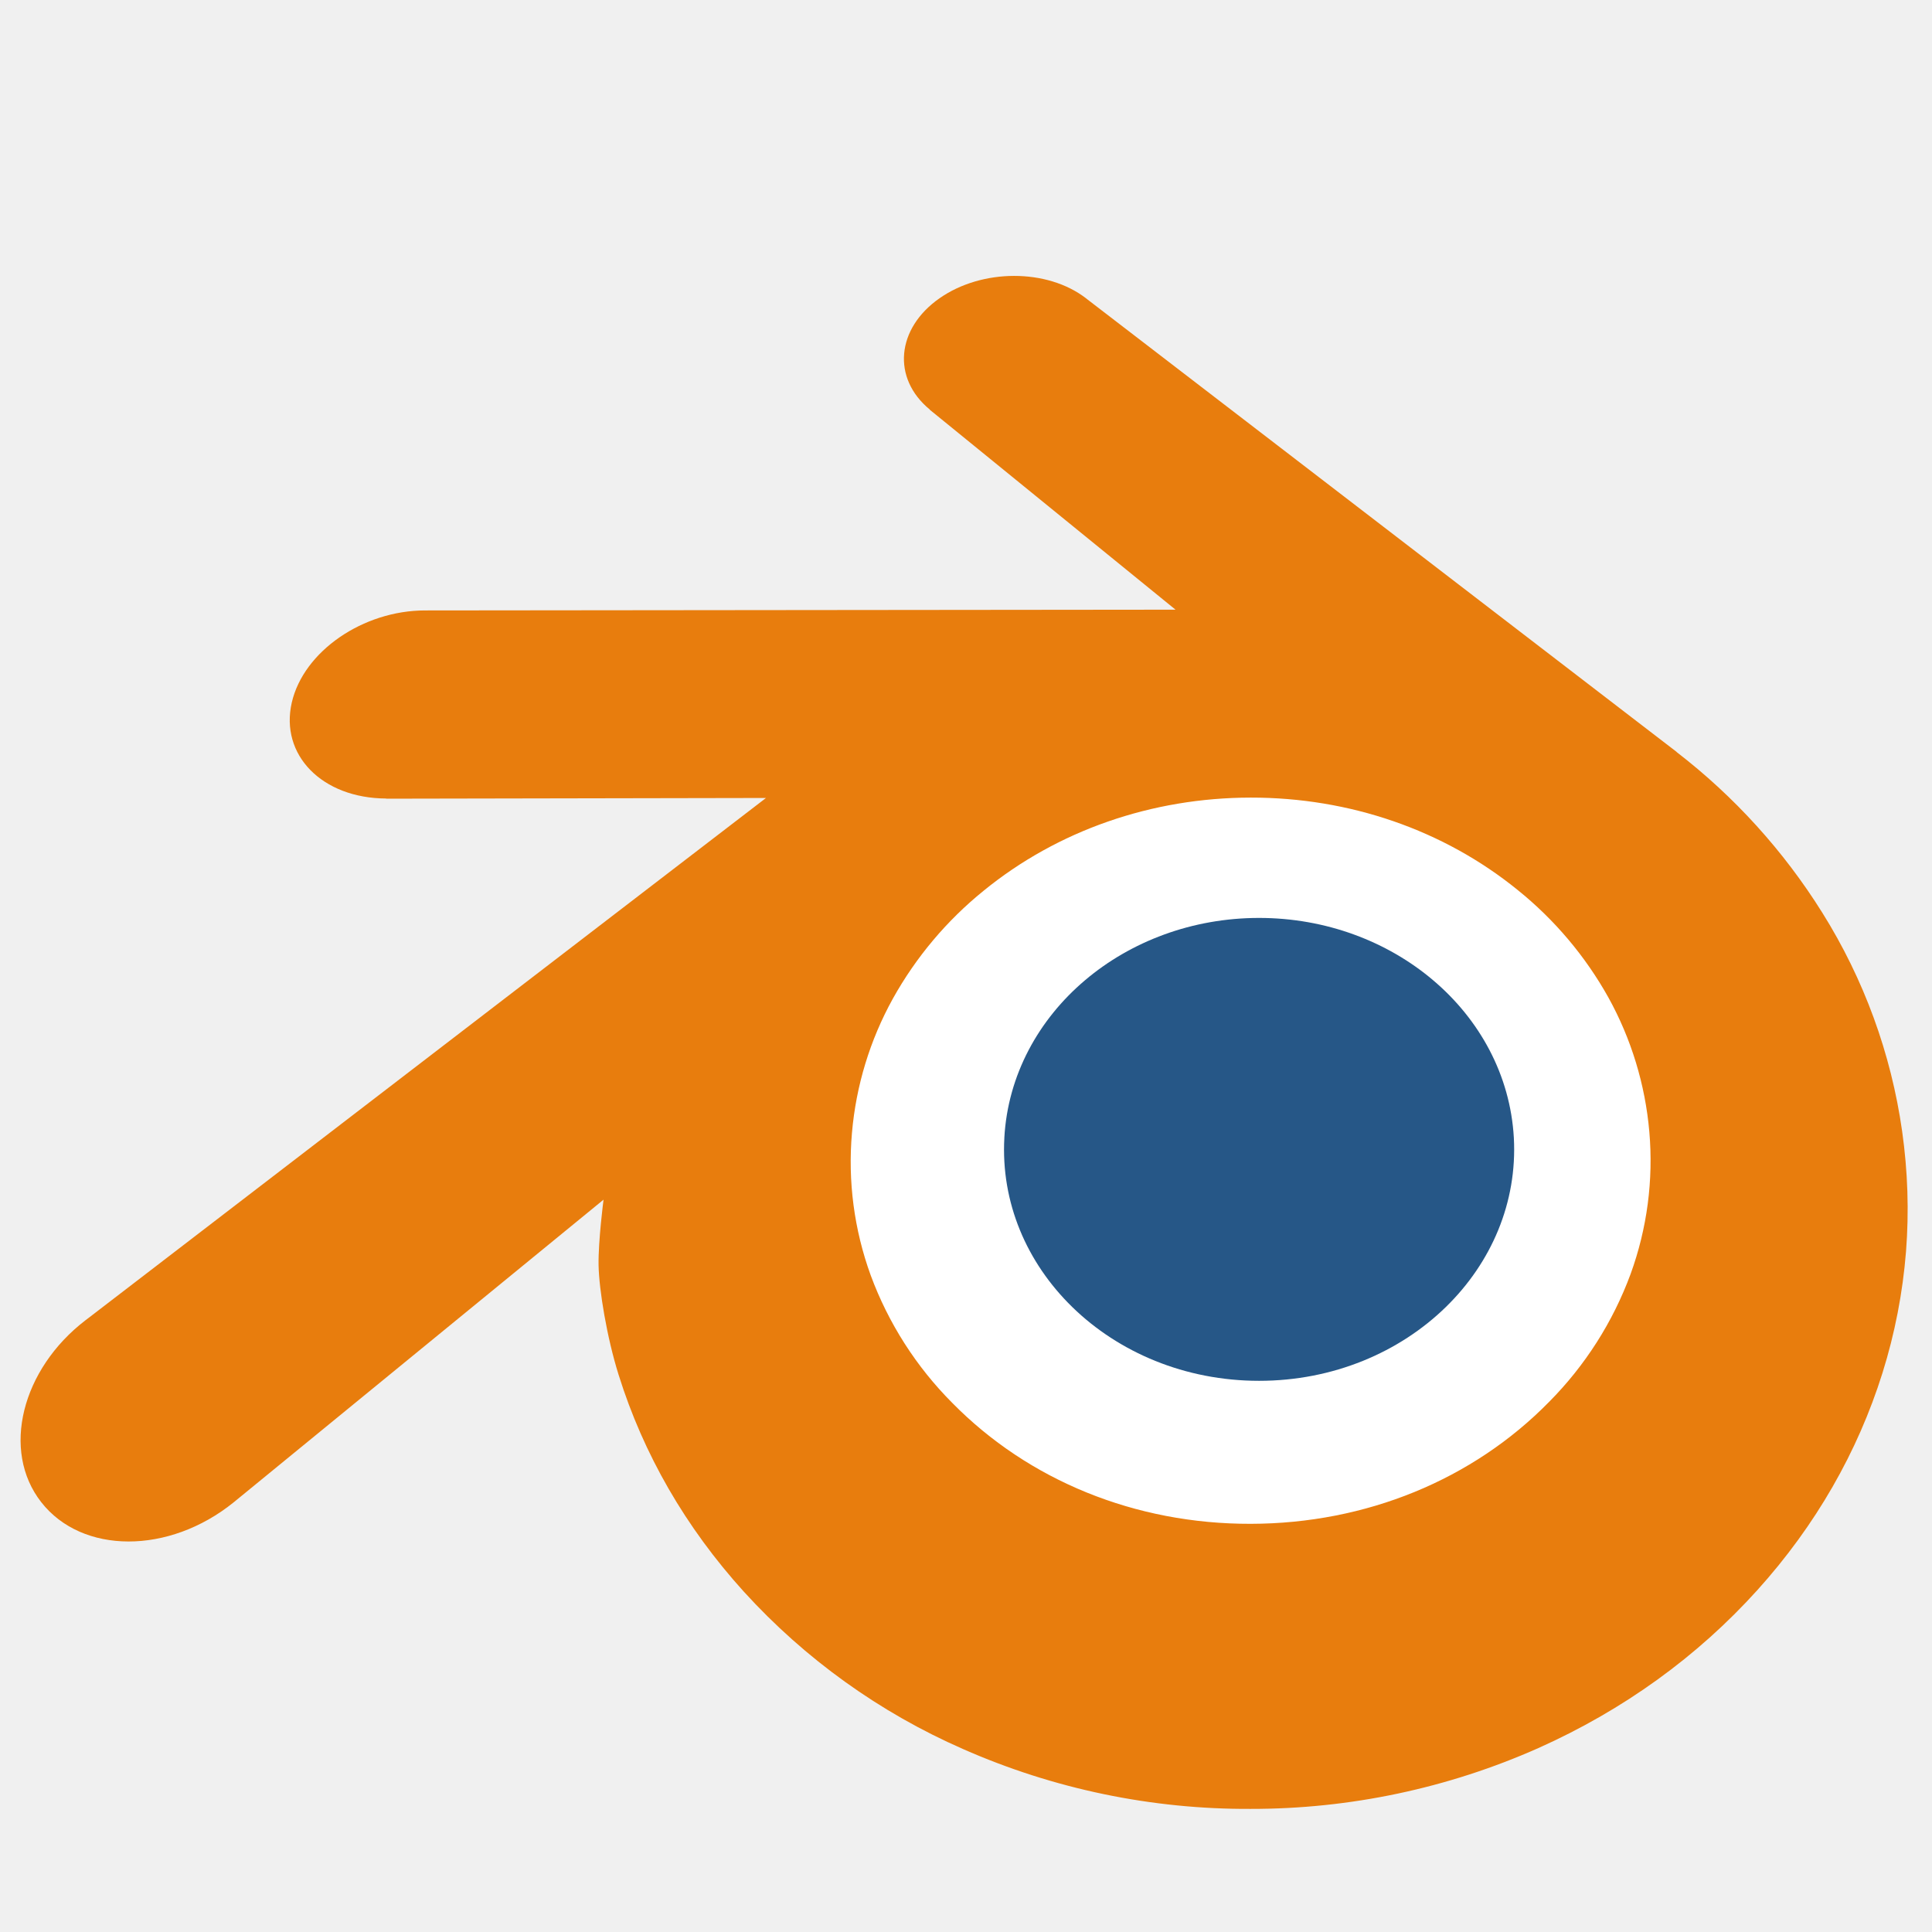
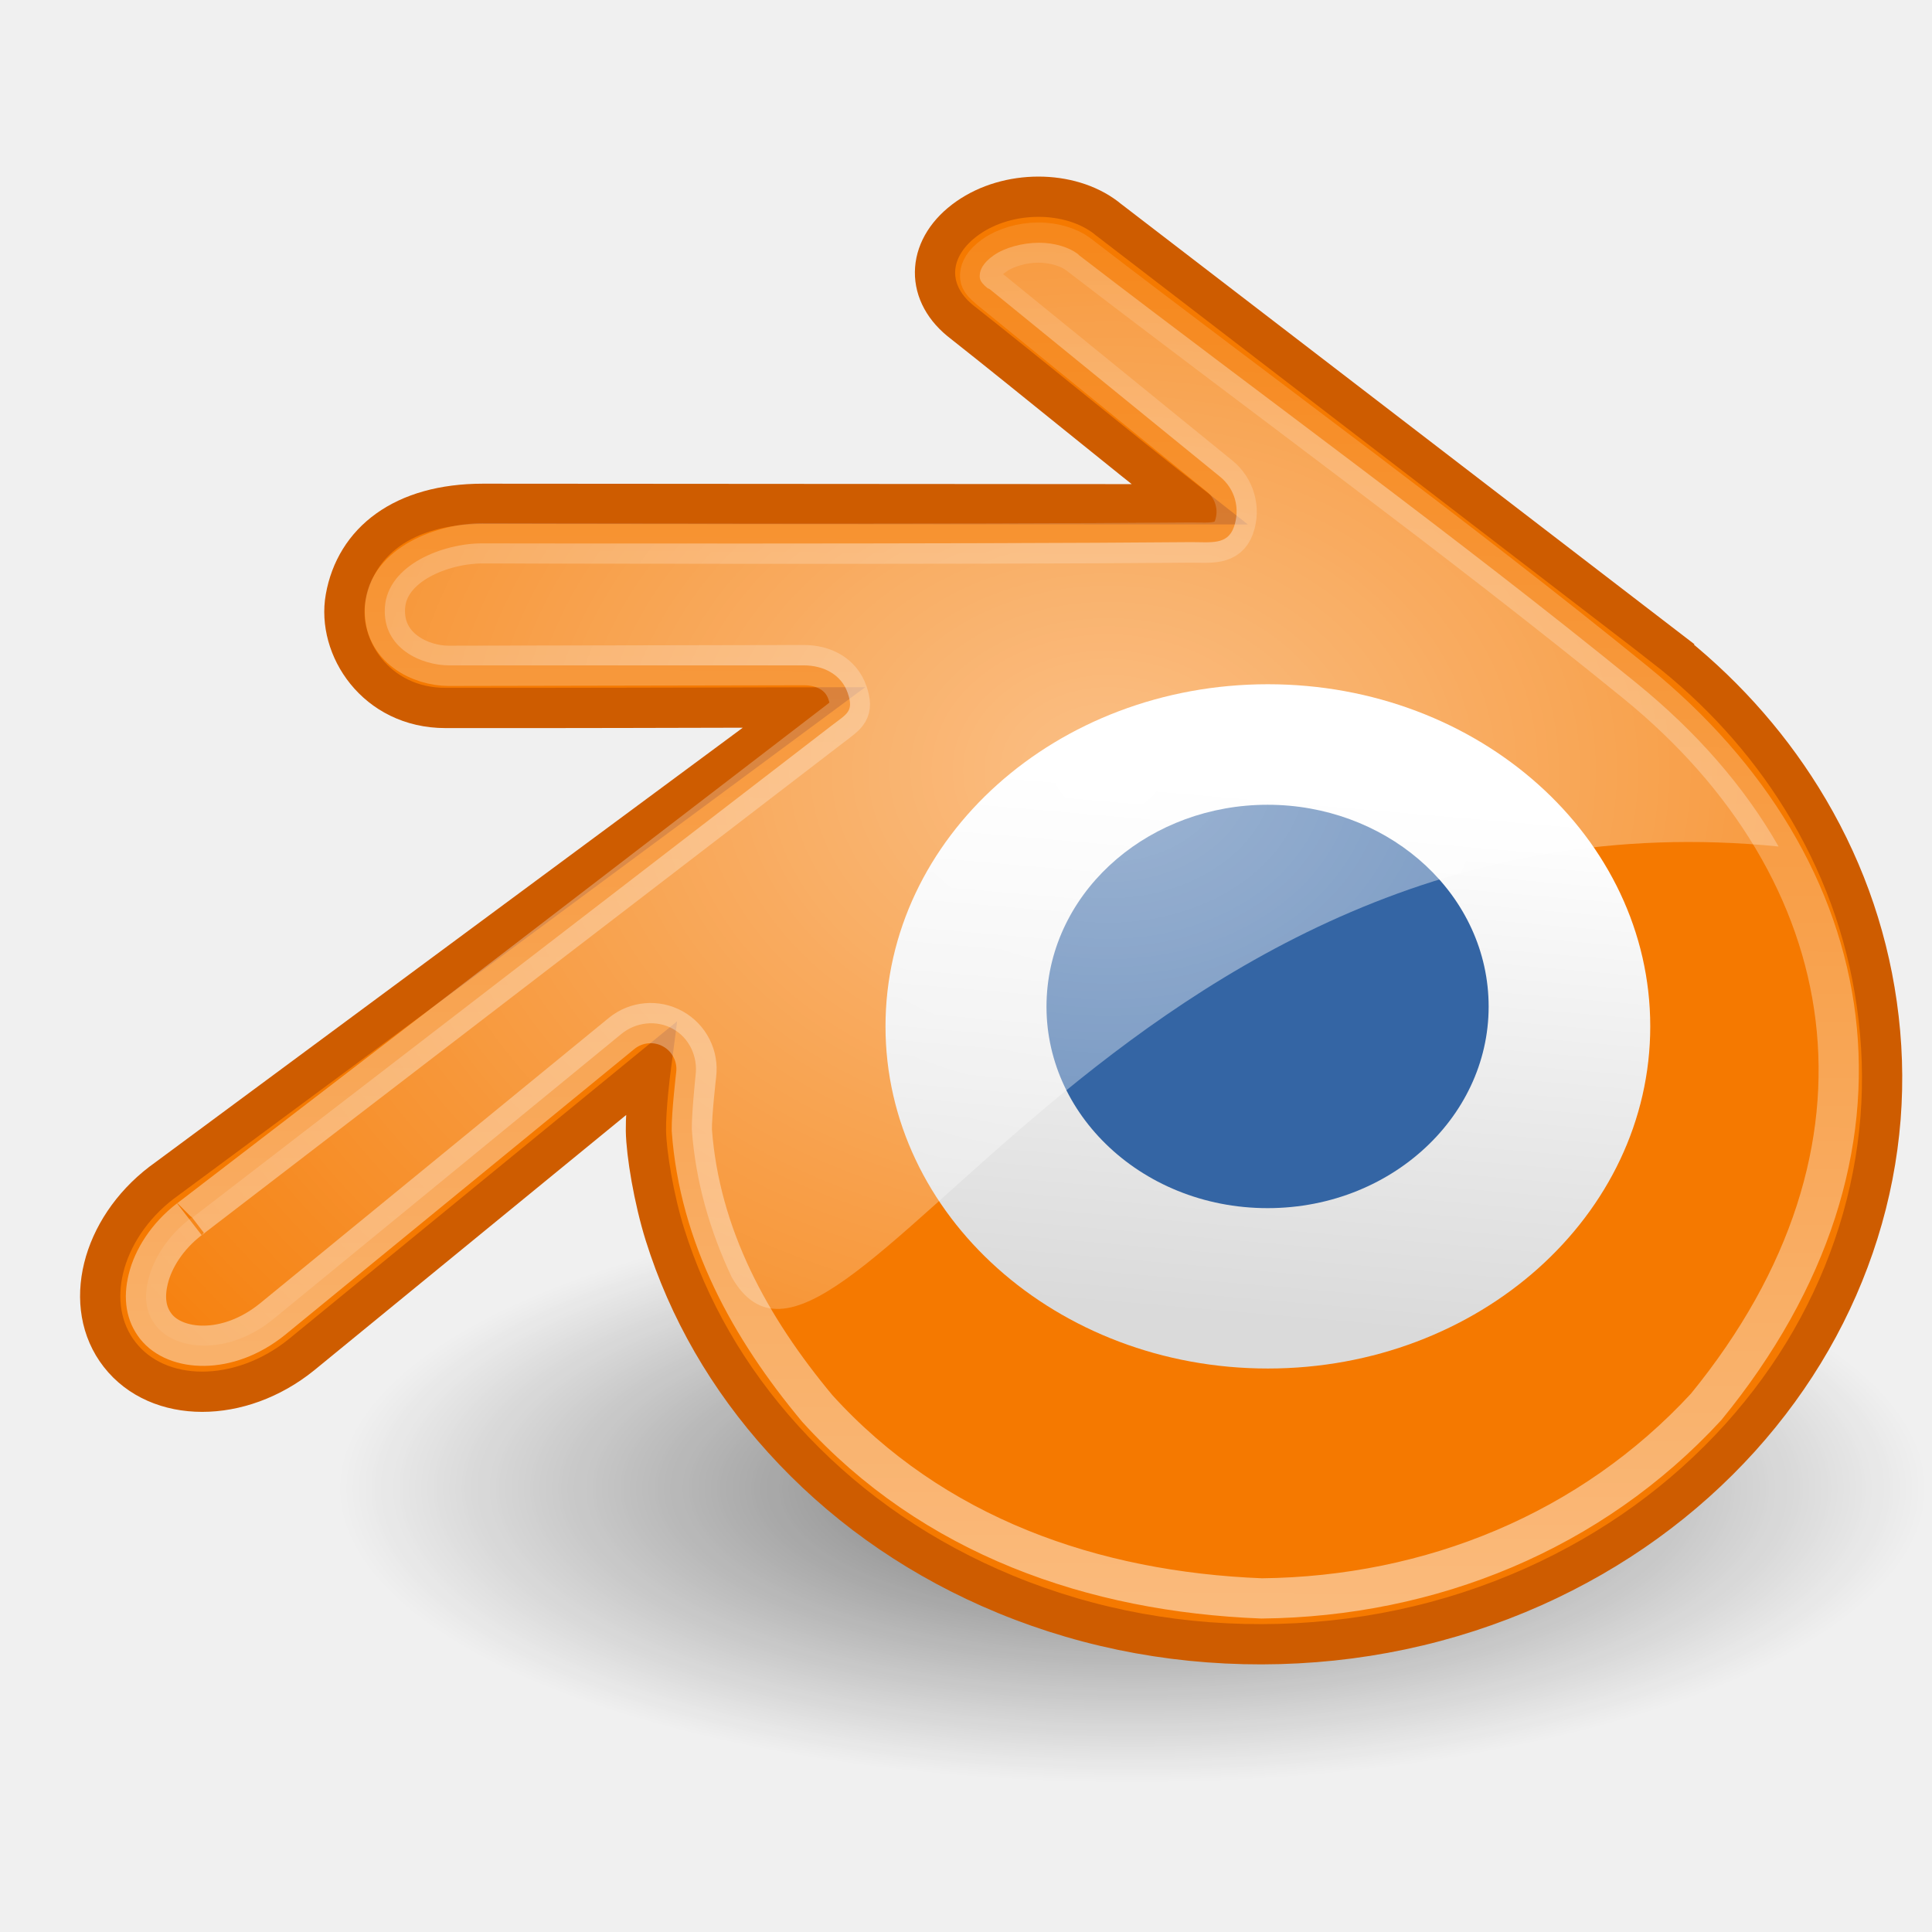
- <svg xmlns="http://www.w3.org/2000/svg" width="128" height="128">
-   <path d="M84.665 108.417c-17.386 0-31.479-13.294-31.479-29.691 0-16.395 14.093-29.689 31.479-29.689 17.387 0 31.48 13.294 31.48 29.689 0 16.397-14.093 29.691-31.48 29.691z" fill="#fff" />
-   <path d="M66.54 75.381c.23-4.165 2.275-7.841 5.353-10.444 3.024-2.559 7.087-4.122 11.524-4.122 4.437 0 8.5 1.563 11.524 4.122 3.078 2.603 5.12 6.279 5.355 10.442.235 4.287-1.486 8.27-4.506 11.216-3.079 3.002-7.466 4.888-12.373 4.888-4.907 0-9.297-1.886-12.376-4.888-3.02-2.948-4.738-6.929-4.5-11.214" fill="#265787" />
-   <path d="M39.657 83.815c.028 1.627.55 4.797 1.33 7.278 1.64 5.24 4.424 10.088 8.299 14.364a42.897 42.897 0 0 0 14.514 10.42 46.667 46.667 0 0 0 19.064 3.967 46.811 46.811 0 0 0 19.058-4.03c5.649-2.528 10.536-6.066 14.509-10.467 3.867-4.288 6.647-9.15 8.29-14.392a36.59 36.59 0 0 0 1.557-8.033c.207-2.656.119-5.32-.257-7.978a37.1 37.1 0 0 0-5.29-14.477 40.573 40.573 0 0 0-9.65-10.642l.006-.005-39.052-29.99-.1-.08c-2.567-1.965-6.876-1.96-9.692.013-2.852 1.995-3.173 5.289-.64 7.372l-.007.008 16.286 13.25-49.651.05h-.07c-4.102.002-8.043 2.7-8.829 6.099-.797 3.469 1.992 6.343 6.254 6.362v.011l25.163-.047L5.84 87.337l-.172.13C1.435 90.709.063 96.105 2.729 99.519c2.711 3.474 8.467 3.477 12.75.016l24.507-20.054s-.354 2.71-.329 4.334zm62.976 9.062c-5.048 5.15-12.113 8.066-19.77 8.08-7.656.017-14.726-2.877-19.777-8.016a23.495 23.495 0 0 1-5.4-8.45 21.98 21.98 0 0 1-1.241-9.439 22.325 22.325 0 0 1 2.71-8.89 24.552 24.552 0 0 1 6.008-7.145c4.907-4.002 11.153-6.166 17.695-6.174 6.542-.008 12.788 2.138 17.695 6.124a24.436 24.436 0 0 1 6.008 7.12 22.375 22.375 0 0 1 2.71 8.885 21.996 21.996 0 0 1-1.241 9.438 23.623 23.623 0 0 1-5.397 8.467" fill="#e87d0d" />
+ <svg xmlns="http://www.w3.org/2000/svg" xmlns:xlink="http://www.w3.org/1999/xlink" width="48" height="48" id="svg7854" version="1.0">
+   <defs id="defs7856">
+     <linearGradient id="linearGradient39171">
+       <stop style="stop-color:white;stop-opacity:1;" offset="0" id="stop39173" />
+       <stop style="stop-color:white;stop-opacity:0;" offset="1" id="stop39175" />
+     </linearGradient>
+     <linearGradient id="linearGradient39155">
+       <stop style="stop-color:white;stop-opacity:1;" offset="0" id="stop39157" />
+       <stop style="stop-color:#dadada;stop-opacity:1;" offset="1" id="stop39159" />
+     </linearGradient>
+     <linearGradient id="linearGradient35500">
+       <stop style="stop-color:white;stop-opacity:1;" offset="0" id="stop35502" />
+       <stop style="stop-color:white;stop-opacity:0;" offset="1" id="stop35504" />
+     </linearGradient>
+     <linearGradient id="linearGradient35488">
+       <stop style="stop-color:black;stop-opacity:1;" offset="0" id="stop35490" />
+       <stop style="stop-color:black;stop-opacity:0;" offset="1" id="stop35492" />
+     </linearGradient>
+     <linearGradient id="linearGradient3564">
+       <stop style="stop-color:white;stop-opacity:1;" offset="0" id="stop3566" />
+       <stop style="stop-color:white;stop-opacity:0;" offset="1" id="stop3568" />
+     </linearGradient>
+     <linearGradient xlink:href="#linearGradient3564" id="linearGradient34576" gradientUnits="userSpaceOnUse" x1="185.99" y1="193.332" x2="190.465" y2="-458.058" gradientTransform="matrix(6.818845e-2,0,0,6.818845e-2,22.51112,27.02885)" />
+     <radialGradient xlink:href="#linearGradient35488" id="radialGradient35494" cx="28.019" cy="38.984" fx="28.019" fy="38.984" r="15.468" gradientTransform="matrix(1,0,0,0.342857,0,25.61831)" gradientUnits="userSpaceOnUse" />
+     <linearGradient xlink:href="#linearGradient35500" id="linearGradient35506" x1="21.204" y1="21.699" x2="20.156" y2="-26.908" gradientUnits="userSpaceOnUse" />
+     <linearGradient xlink:href="#linearGradient39155" id="linearGradient39161" x1="31.188" y1="18.875" x2="29.875" y2="34.375" gradientUnits="userSpaceOnUse" />
+     <radialGradient xlink:href="#linearGradient39171" id="radialGradient39177" cx="26.109" cy="19.669" fx="26.109" fy="19.669" r="20.279" gradientTransform="matrix(1.647222,0,0,1.26792,-15.47413,-5.79794)" gradientUnits="userSpaceOnUse" />
+   </defs>
+   <g id="layer1">
+     <path style="opacity:0.549;color:black;fill:url(#radialGradient35494);fill-opacity:1;fill-rule:nonzero;stroke:none;stroke-width:1;stroke-linecap:square;stroke-linejoin:miter;marker:none;marker-start:none;marker-mid:none;marker-end:none;stroke-miterlimit:4;stroke-dasharray:none;stroke-dashoffset:0;stroke-opacity:1;visibility:visible;display:inline;overflow:visible;enable-background:accumulate" id="path35486" d="M 43.487 38.984 A 15.468 5.303 0 1 1  12.551,38.984 A 15.468 5.303 0 1 1  43.487 38.984 z" transform="matrix(1.274286,0,0,1.377124,-7.569123,-16.70193)" />
+     <path style="fill:#f57900;fill-rule:evenodd;stroke:#ce5c00;stroke-width:1;stroke-linecap:butt;stroke-linejoin:miter;stroke-miterlimit:4;stroke-dasharray:none" id="path2482" d="M 16.048,28.093 C 16.058,28.67 16.245,29.791 16.52,30.671 C 17.101,32.525 18.086,34.244 19.459,35.757 C 20.866,37.31 22.597,38.561 24.598,39.447 C 26.703,40.379 28.983,40.855 31.348,40.851 C 33.714,40.846 35.993,40.362 38.097,39.424 C 40.097,38.529 41.828,37.275 43.235,35.718 C 44.604,34.198 45.587,32.477 46.169,30.622 C 46.463,29.684 46.646,28.733 46.722,27.777 C 46.795,26.837 46.764,25.893 46.63,24.953 C 46.37,23.117 45.734,21.396 44.758,19.825 C 43.862,18.384 42.71,17.121 41.34,16.058 C 41.34,16.058 41.342,16.056 41.342,16.056 C 41.342,16.056 27.514,5.437 27.514,5.437 C 27.502,5.427 27.491,5.417 27.479,5.408 C 26.57,4.712 25.044,4.714 24.047,5.413 C 23.036,6.119 22.955,7.223 23.851,7.961 C 25.751,9.461 27.643,11.03 29.554,12.529 C 29.554,12.529 12.002,12.517 12.002,12.517 C 10.007,12.517 8.834,13.465 8.587,14.851 C 8.368,16.074 9.334,17.589 11.067,17.589 C 14.023,17.593 17.009,17.582 19.976,17.576 C 19.976,17.576 4.074,29.341 4.074,29.341 C 4.054,29.356 4.033,29.37 4.012,29.386 C 2.515,30.534 2.029,32.445 2.973,33.654 C 3.932,34.884 5.97,34.885 7.487,33.66 C 7.487,33.66 16.165,26.558 16.165,26.558 C 16.165,26.558 16.04,27.518 16.048,28.093 z " />
+     <path style="opacity:1;color:black;fill:url(#linearGradient39161);fill-opacity:1;fill-rule:nonzero;stroke:none;stroke-width:1;stroke-linecap:square;stroke-linejoin:miter;marker:none;marker-start:none;marker-mid:none;marker-end:none;stroke-miterlimit:4;stroke-dasharray:none;stroke-dashoffset:0;stroke-opacity:1;visibility:visible;display:inline;overflow:visible;enable-background:accumulate" id="path39153" d="M 42.75 25.75 A 11.562 10.125 0 1 1  19.625,25.75 A 11.562 10.125 0 1 1  42.75 25.75 z" transform="matrix(0.821621,0,0,0.839506,5.875686,3.882724)" />
+     <path style="opacity:0.486;fill:none;fill-opacity:1;fill-rule:evenodd;stroke:url(#linearGradient34576);stroke-width:1;stroke-linecap:butt;stroke-linejoin:miter;stroke-miterlimit:4;stroke-dasharray:none;stroke-opacity:1" d="M 25.797,6.027 C 25.392,6.027 24.978,6.152 24.702,6.346 C 24.701,6.347 24.7,6.348 24.7,6.349 C 24.419,6.544 24.363,6.717 24.354,6.809 C 24.346,6.901 24.341,6.976 24.544,7.143 C 24.563,7.159 24.581,7.175 24.599,7.192 C 24.724,7.293 30.304,11.831 30.304,11.831 C 30.677,12.135 30.82,12.642 30.659,13.096 C 30.498,13.55 30.07,13.478 29.588,13.48 C 23.954,13.531 11.978,13.499 11.978,13.499 C 11.025,13.5 9.631,14.016 9.565,15.085 C 9.501,16.11 10.474,16.542 11.143,16.542 C 11.143,16.542 19.973,16.525 19.973,16.525 C 20.462,16.525 20.896,16.747 21.054,17.209 C 21.211,17.671 21.057,17.741 20.67,18.039 C 20.67,18.039 4.769,30.244 4.769,30.244 C 4.768,30.246 4.767,30.247 4.765,30.249 C 4.701,30.297 4.68,30.311 4.703,30.293 C 4.15,30.718 3.807,31.274 3.685,31.77 C 3.562,32.266 3.638,32.653 3.872,32.953 C 4.351,33.566 5.642,33.685 6.77,32.774 C 6.77,32.774 15.443,25.676 15.443,25.676 C 15.805,25.38 16.311,25.335 16.719,25.563 C 17.127,25.79 17.356,26.244 17.295,26.707 C 17.295,26.707 17.182,27.687 17.188,28.077 C 17.381,30.714 18.637,32.992 20.304,34.992 C 23.181,38.165 27.153,39.548 31.346,39.712 C 35.549,39.668 39.532,38.049 42.388,34.954 C 47.607,28.568 46.33,21.59 40.641,16.96 C 36.144,13.302 31.427,9.879 26.82,6.34 C 26.816,6.337 26.811,6.333 26.807,6.329 C 26.8,6.324 26.793,6.319 26.786,6.314 C 26.575,6.153 26.201,6.026 25.797,6.027 z " id="path3562" />
+     <path style="fill:#3465a4;fill-rule:evenodd;stroke:none;stroke-width:1.007;stroke-linecap:butt;stroke-linejoin:miter;stroke-miterlimit:4;stroke-dasharray:none" id="path2478" d="M 26.007,24.754 C 26.082,23.393 26.746,22.191 27.746,21.341 C 28.729,20.505 30.05,19.994 31.493,19.994 C 32.934,19.994 34.255,20.505 35.238,21.341 C 36.239,22.191 36.903,23.392 36.978,24.753 C 37.055,26.154 36.495,27.455 35.514,28.418 C 34.513,29.4 33.087,30.016 31.493,30.016 C 29.897,30.016 28.471,29.4 27.47,28.418 C 26.488,27.455 25.93,26.154 26.007,24.754 z " />
+     <path style="opacity:0.52;fill:url(#radialGradient39177);fill-opacity:1.0;fill-rule:evenodd;stroke:none;stroke-width:1;stroke-linecap:butt;stroke-linejoin:miter;stroke-miterlimit:4;stroke-dasharray:none;stroke-opacity:1" d="M 25.812,6.031 C 25.408,6.032 24.964,6.15 24.688,6.344 C 24.407,6.539 24.352,6.72 24.344,6.812 C 24.335,6.905 24.328,6.989 24.531,7.156 C 24.55,7.172 24.576,7.171 24.594,7.188 C 24.718,7.289 30.312,11.844 30.312,11.844 C 30.686,12.148 30.817,12.64 30.656,13.094 C 30.496,13.548 30.076,13.467 29.594,13.469 C 23.96,13.52 11.969,13.5 11.969,13.5 C 11.016,13.501 9.629,14.025 9.562,15.094 C 9.499,16.119 10.487,16.531 11.156,16.531 C 11.156,16.531 19.969,16.531 19.969,16.531 C 20.457,16.531 20.905,16.757 21.062,17.219 C 21.22,17.681 21.043,17.733 20.656,18.031 C 20.656,18.031 4.781,30.25 4.781,30.25 C 4.78,30.251 4.751,30.249 4.75,30.25 C 4.686,30.299 4.696,30.299 4.719,30.281 C 4.165,30.706 3.81,31.285 3.688,31.781 C 3.565,32.277 3.641,32.637 3.875,32.938 C 4.354,33.551 5.653,33.692 6.781,32.781 C 6.781,32.781 15.438,25.688 15.438,25.688 C 15.799,25.392 16.31,25.335 16.719,25.562 C 17.127,25.79 17.342,26.255 17.281,26.719 C 17.281,26.719 17.182,27.672 17.188,28.062 C 17.282,29.364 17.639,30.584 18.177,31.727 C 20.8,36.321 27.771,19.393 44.188,21.031 C 43.34,19.544 42.151,18.185 40.656,16.969 C 36.16,13.31 31.42,9.883 26.812,6.344 C 26.805,6.339 26.788,6.318 26.781,6.312 C 26.571,6.151 26.217,6.031 25.812,6.031 z " id="path39166" />
+   </g>
</svg>
